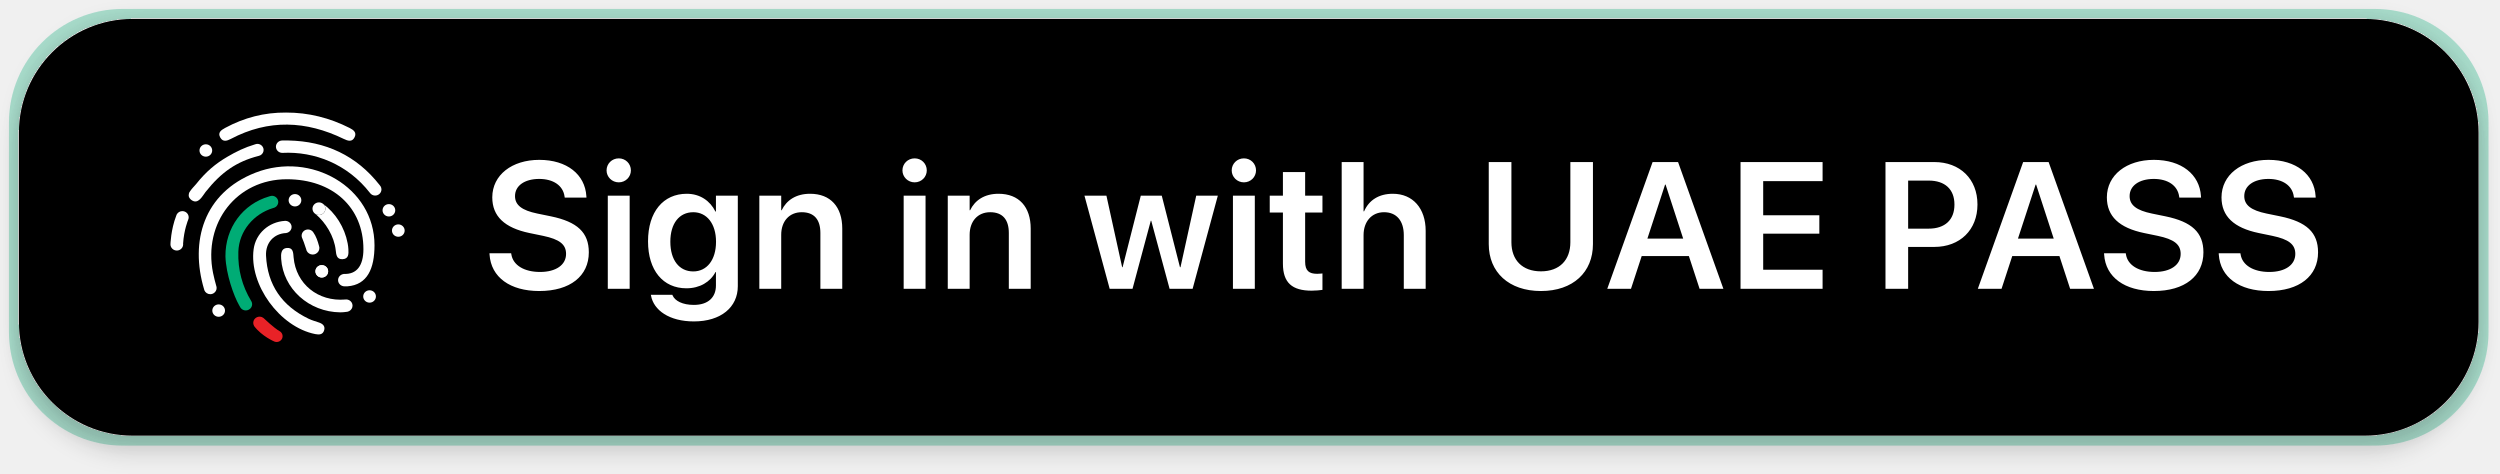
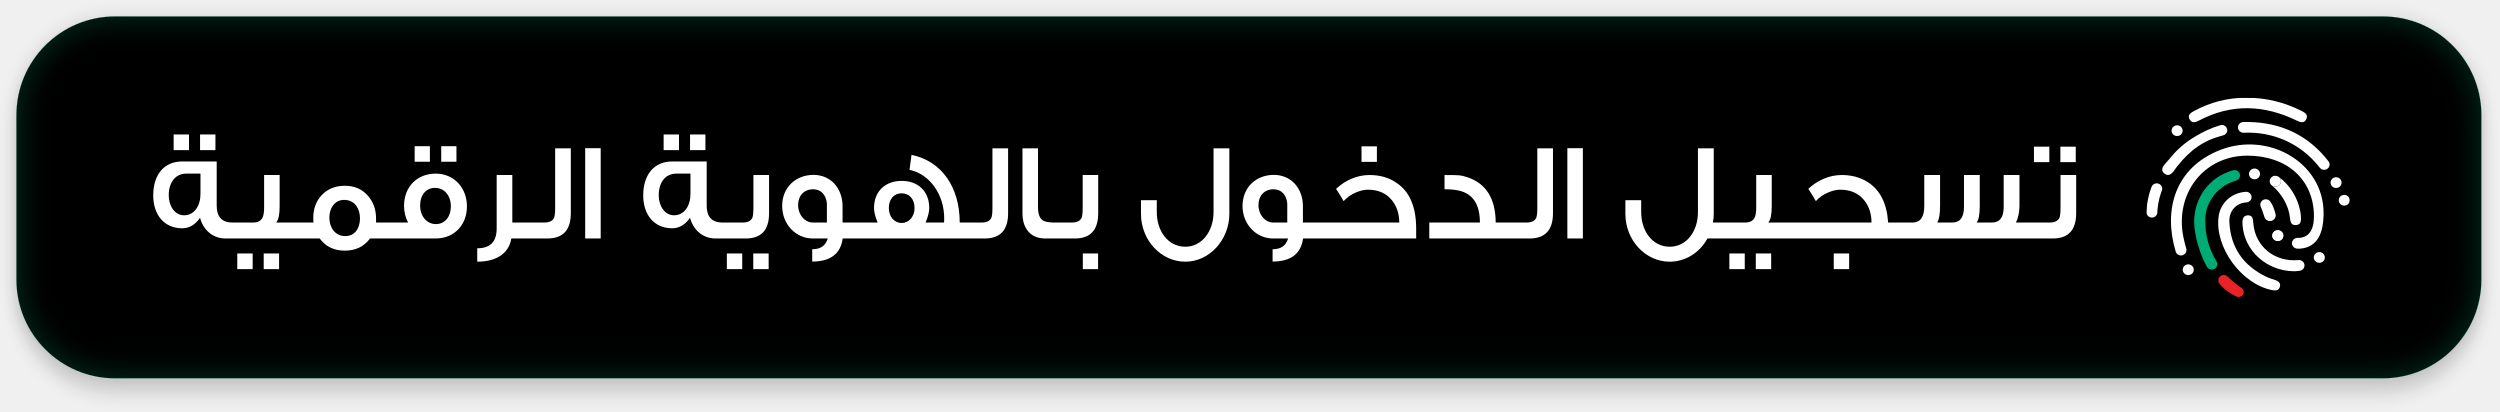
- <svg xmlns="http://www.w3.org/2000/svg" width="264" height="50" viewBox="0 0 264 50" fill="none">
-   <g filter="url(#filter0_ddd_2803_14677)">
-     <rect x="2" y="2" width="259.732" height="44" rx="12" fill="black" />
-     <g clip-path="url(#clip0_2803_14677)">
-       <path fill-rule="evenodd" clip-rule="evenodd" d="M29.569 34.997L29.57 34.996C29.568 34.995 29.566 34.994 29.563 34.992C29.557 34.988 29.549 34.984 29.542 34.98C28.92 34.638 27.888 33.629 27.822 33.579C27.821 33.578 27.821 33.577 27.82 33.577L27.819 33.577C27.771 33.541 27.719 33.508 27.659 33.485C27.315 33.353 26.925 33.518 26.789 33.854C26.715 34.039 26.735 34.236 26.824 34.4L26.833 34.431C27.664 35.527 28.984 36.072 28.984 36.072C29.306 36.196 29.672 36.041 29.799 35.726C29.908 35.456 29.805 35.155 29.569 34.997Z" fill="#E82227" />
-       <path fill-rule="evenodd" clip-rule="evenodd" d="M24.378 14.668C28.35 12.572 32.325 12.739 36.297 14.668C36.738 14.883 37.191 15.031 37.452 14.477C37.681 13.99 37.339 13.725 36.924 13.515C34.817 12.449 32.585 11.88 30.206 11.886C27.914 11.867 25.775 12.427 23.775 13.508C23.352 13.736 22.953 14.011 23.271 14.543C23.551 15.014 23.97 14.883 24.378 14.668Z" fill="white" />
-       <path fill-rule="evenodd" clip-rule="evenodd" d="M23.091 32.145C22.721 32.145 22.42 32.438 22.42 32.799C22.42 33.16 22.721 33.453 23.091 33.453C23.461 33.453 23.761 33.16 23.761 32.799C23.761 32.438 23.461 32.145 23.091 32.145Z" fill="white" />
-       <path fill-rule="evenodd" clip-rule="evenodd" d="M31.82 21.147C31.82 20.787 31.519 20.493 31.149 20.493C30.78 20.493 30.479 20.787 30.479 21.147C30.479 21.508 30.78 21.801 31.149 21.801C31.519 21.801 31.82 21.508 31.82 21.147Z" fill="white" />
-       <path fill-rule="evenodd" clip-rule="evenodd" d="M39.027 30.652C38.657 30.652 38.356 30.946 38.356 31.306C38.356 31.667 38.657 31.96 39.027 31.96C39.397 31.96 39.697 31.667 39.697 31.306C39.697 30.946 39.397 30.652 39.027 30.652Z" fill="white" />
-       <path fill-rule="evenodd" clip-rule="evenodd" d="M33.981 27.998C33.611 27.998 33.31 28.291 33.31 28.652C33.31 29.012 33.611 29.306 33.981 29.306C34.351 29.306 34.652 29.012 34.652 28.652C34.652 28.291 34.351 27.998 33.981 27.998Z" fill="white" />
-       <path fill-rule="evenodd" clip-rule="evenodd" d="M33.981 27.998C33.611 27.998 33.31 28.291 33.31 28.652C33.31 29.012 33.611 29.306 33.981 29.306C34.351 29.306 34.652 29.012 34.652 28.652C34.652 28.291 34.351 27.998 33.981 27.998Z" fill="white" />
-       <path fill-rule="evenodd" clip-rule="evenodd" d="M42.062 23.695C41.692 23.695 41.391 23.989 41.391 24.349C41.391 24.71 41.692 25.003 42.062 25.003C42.431 25.003 42.732 24.71 42.732 24.349C42.732 23.989 42.431 23.695 42.062 23.695Z" fill="white" />
-       <path fill-rule="evenodd" clip-rule="evenodd" d="M41.738 22.207C41.738 21.846 41.437 21.553 41.067 21.553C40.697 21.553 40.397 21.846 40.397 22.207C40.397 22.568 40.697 22.861 41.067 22.861C41.437 22.861 41.738 22.568 41.738 22.207Z" fill="white" />
-       <path fill-rule="evenodd" clip-rule="evenodd" d="M21.737 16.545C22.107 16.545 22.407 16.252 22.407 15.891C22.407 15.53 22.107 15.237 21.737 15.237C21.367 15.237 21.066 15.53 21.066 15.891C21.066 16.252 21.367 16.545 21.737 16.545Z" fill="white" />
-       <path fill-rule="evenodd" clip-rule="evenodd" d="M19.255 22.294C19.004 22.294 18.788 22.43 18.673 22.629L18.671 22.628C18.668 22.634 18.665 22.641 18.663 22.647C18.639 22.691 18.62 22.737 18.607 22.786C18.036 24.266 18 25.803 18 25.803C18 26.163 18.301 26.457 18.671 26.457C18.987 26.457 19.252 26.241 19.322 25.952L19.323 25.952C19.323 25.951 19.323 25.949 19.323 25.948C19.334 25.901 19.341 25.853 19.341 25.803C19.341 25.78 19.337 25.758 19.334 25.736C19.424 24.267 19.871 23.206 19.871 23.206V23.206C19.906 23.127 19.925 23.04 19.925 22.948C19.925 22.587 19.624 22.294 19.255 22.294Z" fill="white" />
-       <path fill-rule="evenodd" clip-rule="evenodd" d="M26.982 18.233C21.471 20.379 20.05 25.512 21.547 30.532C21.555 30.576 21.568 30.619 21.584 30.659C21.684 30.898 21.924 31.067 22.205 31.067C22.246 31.067 22.285 31.062 22.323 31.056C22.404 31.042 22.48 31.012 22.548 30.973C22.744 30.858 22.876 30.651 22.876 30.413C22.876 30.371 22.871 30.329 22.863 30.288C22.861 30.277 22.857 30.267 22.854 30.256C22.722 29.782 22.595 29.307 22.498 28.826C21.427 23.498 25.017 18.928 30.285 18.928C35.123 18.928 38.377 21.876 38.377 26.311C38.377 28.075 37.656 28.955 36.377 28.928C36.375 28.928 36.373 28.928 36.371 28.928C36.369 28.928 36.368 28.928 36.366 28.928C36.341 28.928 36.316 28.929 36.291 28.928C36.288 28.931 36.287 28.934 36.284 28.936C35.956 28.979 35.701 29.251 35.701 29.582C35.701 29.883 35.911 30.134 36.195 30.21C36.203 30.213 36.212 30.217 36.228 30.221C36.229 30.221 36.231 30.221 36.232 30.222C36.238 30.223 36.244 30.223 36.249 30.224C36.263 30.226 36.28 30.227 36.301 30.229C36.324 30.231 36.347 30.236 36.371 30.236C36.38 30.236 36.388 30.234 36.396 30.234C36.532 30.238 36.693 30.236 36.693 30.236C38.793 30.074 39.548 28.367 39.548 25.902C39.548 19.756 32.836 15.954 26.982 18.233Z" fill="white" />
-       <path fill-rule="evenodd" clip-rule="evenodd" d="M27.294 16.48C27.322 16.475 27.347 16.465 27.374 16.458C27.346 16.465 27.319 16.473 27.291 16.48C27.292 16.48 27.293 16.48 27.294 16.48Z" fill="#00AEEF" />
-       <path fill-rule="evenodd" clip-rule="evenodd" d="M27.825 15.715C27.823 15.704 27.819 15.694 27.816 15.683C27.745 15.403 27.487 15.194 27.178 15.194C27.137 15.194 27.098 15.199 27.059 15.206C27.009 15.22 26.96 15.235 26.911 15.25C25.834 15.571 24.942 16.009 24.027 16.545C22.765 17.283 21.761 18.116 20.702 19.447C20.55 19.636 20.28 19.886 20.102 20.154C20.012 20.252 19.954 20.377 19.938 20.514C19.901 20.693 19.943 20.872 20.119 21.04C20.126 21.047 20.133 21.053 20.139 21.059C20.163 21.08 20.188 21.101 20.217 21.122C20.22 21.125 20.223 21.127 20.226 21.129C20.226 21.129 20.226 21.129 20.226 21.129C20.939 21.643 21.392 20.671 21.71 20.27C23.381 18.162 24.996 17.063 27.291 16.47C27.307 16.466 27.322 16.462 27.338 16.458C27.401 16.442 27.46 16.419 27.515 16.388C27.707 16.275 27.837 16.072 27.837 15.838C27.837 15.796 27.833 15.755 27.825 15.715Z" fill="white" />
-       <path fill-rule="evenodd" clip-rule="evenodd" d="M40.199 19.691C40.167 19.634 40.129 19.581 40.082 19.535C37.641 16.422 34.379 14.915 30.471 14.836C30.297 14.838 29.859 14.836 29.808 14.836C29.439 14.836 29.138 15.129 29.138 15.49C29.138 15.851 29.439 16.144 29.808 16.144C33.248 15.965 36.713 17.355 39.056 20.357L39.056 20.357C39.063 20.368 39.073 20.378 39.081 20.389C39.203 20.548 39.395 20.652 39.614 20.652C39.983 20.652 40.282 20.36 40.282 20C40.282 19.888 40.251 19.783 40.199 19.691Z" fill="white" />
-       <path fill-rule="evenodd" clip-rule="evenodd" d="M36.79 26.313C36.78 26.107 36.751 25.901 36.713 25.697C36.397 24.004 35.42 22.473 34.111 21.523C34.223 21.613 34.306 21.737 34.342 21.878C34.345 21.889 34.349 21.9 34.351 21.911C34.359 21.952 34.364 21.995 34.364 22.038C34.364 22.281 34.229 22.491 34.03 22.608C33.961 22.648 33.884 22.678 33.801 22.692C33.762 22.699 33.722 22.704 33.681 22.704C33.545 22.704 33.419 22.664 33.313 22.597C34.386 23.484 35.293 24.952 35.453 26.431C35.505 26.906 35.554 27.391 36.157 27.371C36.842 27.349 36.814 26.799 36.79 26.313Z" fill="white" />
-       <path fill-rule="evenodd" clip-rule="evenodd" d="M33.801 22.692C33.884 22.678 33.961 22.648 34.03 22.608C34.229 22.491 34.364 22.281 34.364 22.038C34.364 21.995 34.359 21.952 34.351 21.911C34.349 21.9 34.345 21.889 34.342 21.878C34.306 21.737 34.223 21.613 34.111 21.523C34.103 21.517 34.094 21.511 34.085 21.504C33.972 21.422 33.833 21.372 33.681 21.372C33.305 21.372 32.998 21.671 32.998 22.038C32.998 22.08 33.003 22.12 33.011 22.159C33.02 22.204 33.032 22.247 33.049 22.288C33.083 22.369 33.133 22.44 33.194 22.502C33.234 22.532 33.274 22.564 33.313 22.597C33.419 22.664 33.545 22.704 33.681 22.704C33.722 22.704 33.762 22.699 33.801 22.692Z" fill="white" />
-       <path fill-rule="evenodd" clip-rule="evenodd" d="M34.085 21.504C34.101 21.516 34.116 21.527 34.132 21.538C34.117 21.526 34.101 21.516 34.085 21.504Z" fill="#00AEEF" />
-       <path fill-rule="evenodd" clip-rule="evenodd" d="M33.406 22.672C33.336 22.613 33.265 22.556 33.194 22.502C33.258 22.566 33.328 22.623 33.406 22.672Z" fill="#00AEEF" />
-       <path fill-rule="evenodd" clip-rule="evenodd" d="M31.003 23.352C31.001 23.352 31 23.352 30.998 23.351C31 23.352 31.002 23.352 31.004 23.353L31.003 23.352Z" fill="white" />
-       <path fill-rule="evenodd" clip-rule="evenodd" d="M33.703 34.064C33.333 33.934 32.947 33.831 32.596 33.663C29.763 32.302 28.239 30.076 28.093 27C28.027 25.625 28.939 24.66 30.214 24.61L30.232 24.604C30.31 24.592 30.383 24.566 30.449 24.53C30.654 24.42 30.795 24.21 30.795 23.966C30.795 23.724 30.656 23.515 30.453 23.404C30.364 23.355 30.263 23.325 30.154 23.322C30.147 23.321 30.139 23.319 30.132 23.319C30.117 23.319 30.102 23.323 30.088 23.324C28.382 23.431 27.008 24.653 26.784 26.313C26.28 30.051 29.529 34.529 33.288 35.279C33.716 35.365 34.103 35.342 34.235 34.861C34.351 34.439 34.088 34.2 33.703 34.064Z" fill="white" />
-       <path fill-rule="evenodd" clip-rule="evenodd" d="M33.722 26.109C33.716 26.058 33.703 26.009 33.686 25.962C33.561 25.485 33.369 24.925 33.092 24.546C33.072 24.514 33.048 24.483 33.022 24.455C33.018 24.449 33.014 24.443 33.009 24.438C33.008 24.437 33.007 24.436 33.005 24.435C32.883 24.311 32.712 24.232 32.522 24.232C32.152 24.232 31.852 24.526 31.852 24.887C31.852 24.955 31.866 25.02 31.886 25.082L31.883 25.085C31.883 25.085 31.887 25.093 31.894 25.108C31.902 25.131 31.912 25.153 31.923 25.174C31.993 25.335 32.147 25.715 32.328 26.302C32.337 26.363 32.355 26.421 32.38 26.474C32.49 26.714 32.736 26.881 33.022 26.881C33.145 26.881 33.259 26.848 33.36 26.794C33.578 26.676 33.728 26.452 33.728 26.192C33.728 26.164 33.726 26.137 33.722 26.109Z" fill="white" />
-       <path fill-rule="evenodd" clip-rule="evenodd" d="M26.517 31.773C26.541 31.813 26.564 31.854 26.588 31.895C26.567 31.852 26.544 31.812 26.517 31.773Z" fill="#E82227" />
-       <path fill-rule="evenodd" clip-rule="evenodd" d="M25.341 32.394C25.373 32.463 25.41 32.528 25.455 32.589C25.43 32.546 25.405 32.502 25.383 32.463C25.379 32.457 25.363 32.43 25.341 32.394Z" fill="#E82227" />
-       <path fill-rule="evenodd" clip-rule="evenodd" d="M28.714 20.674C28.606 20.674 28.413 20.745 28.412 20.745C25.645 21.555 23.778 24.048 23.807 27.071C23.863 28.962 24.694 31.261 25.244 32.223C25.27 32.274 25.314 32.349 25.341 32.394C25.353 32.415 25.363 32.429 25.365 32.433C25.377 32.455 25.391 32.479 25.405 32.504C25.526 32.672 25.727 32.783 25.954 32.783C26.071 32.783 26.18 32.751 26.276 32.7C26.484 32.588 26.627 32.375 26.627 32.127C26.627 32.024 26.601 31.928 26.557 31.841C26.544 31.818 26.531 31.795 26.517 31.773C25.583 30.214 25.108 28.493 25.169 26.587C25.239 24.369 26.82 22.573 28.842 21.97C28.882 21.962 28.921 21.951 28.958 21.936C29.018 21.92 29.195 21.808 29.212 21.761C29.318 21.646 29.384 21.495 29.384 21.328C29.384 20.968 29.083 20.674 28.714 20.674Z" fill="#00AC75" />
-       <path fill-rule="evenodd" clip-rule="evenodd" d="M36.881 31.703C36.789 31.654 36.687 31.623 36.576 31.62H36.576C36.538 31.623 36.501 31.626 36.463 31.629C33.589 31.873 31.254 29.991 31.005 27.188C30.962 26.702 30.978 26.134 30.294 26.184C29.664 26.23 29.659 26.848 29.691 27.338C29.901 30.503 32.628 32.949 35.934 32.984C36.149 32.984 36.367 32.963 36.585 32.933C36.627 32.927 36.67 32.921 36.713 32.914C36.771 32.9 36.825 32.879 36.876 32.851C37.085 32.739 37.229 32.525 37.229 32.276C37.229 32.029 37.087 31.816 36.881 31.703Z" fill="white" />
+ <svg xmlns="http://www.w3.org/2000/svg" width="304" height="50" viewBox="0 0 304 50" fill="none">
+   <g clip-path="url(#clip0_39_70)">
+     <g filter="url(#filter0_ddi_39_70)">
+       <path d="M289.732 2H14C7.373 2 2 7.373 2 14V34C2 40.627 7.373 46 14 46H289.732C296.359 46 301.732 40.627 301.732 34V14C301.732 7.373 296.359 2 289.732 2Z" fill="black" />
+       <path d="M29.461 29H27.404C25.925 29 24.718 27.997 24.327 26.484C23.732 27.334 23.001 27.759 22.151 27.759C19.975 27.759 18.632 26.127 18.632 23.764C18.632 21.214 19.975 19.633 22.151 19.633H26.35V25.022C26.35 26.348 26.979 27.062 28.254 27.062H29.461V29ZM24.378 23.577V21.112H22.661C21.335 21.112 20.519 22.166 20.519 23.747C20.519 25.056 21.25 26.178 22.389 26.178C23.63 26.178 24.378 25.022 24.378 23.577ZM22.984 18.256H21.114V16.352H22.984V18.256ZM26.197 18.256H24.327V16.352H26.197V18.256ZM36.775 29H28.938V27.062H30.757C31.318 27.062 31.709 26.875 31.913 26.484C32.049 26.229 32.117 25.787 32.117 25.192V21.282H34.004V25.09C34.004 26.093 33.868 26.739 33.579 27.062H36.775V29ZM33.936 32.723H32.066V30.819H33.936V32.723ZM30.723 32.723H28.853V30.819H30.723V32.723ZM47.428 29H44.997C44.266 29.986 43.246 30.479 41.92 30.479C40.611 30.479 39.608 29.986 38.877 29H36.276V27.062H38.112C38.095 26.875 38.095 26.688 38.095 26.501C38.095 25.362 38.452 24.427 39.149 23.696C39.863 22.965 40.781 22.591 41.92 22.591C43.059 22.591 43.977 22.965 44.674 23.73C45.371 24.495 45.728 25.43 45.728 26.569V27.062H47.428V29ZM43.773 26.552C43.773 25.957 43.62 25.43 43.314 25.005C42.957 24.546 42.464 24.308 41.869 24.308C41.291 24.308 40.832 24.529 40.492 24.988C40.203 25.379 40.05 25.889 40.05 26.484C40.05 27.708 40.798 28.711 41.971 28.711C42.549 28.711 43.008 28.49 43.331 28.065C43.62 27.674 43.773 27.164 43.773 26.552ZM55.505 19.667H53.652V17.78H55.505V19.667ZM52.275 19.667H50.422V17.78H52.275V19.667ZM56.78 25.09C56.78 27.334 55.25 29 52.972 29H46.92V27.062H49.623C49.3 26.45 49.13 25.77 49.13 25.039C49.13 22.727 50.711 21.112 52.972 21.112C55.233 21.112 56.78 22.863 56.78 25.09ZM54.825 25.09C54.825 23.798 54.043 22.846 52.904 22.846C51.816 22.846 51.085 23.696 51.085 25.022C51.085 26.246 51.867 27.249 53.006 27.249C54.111 27.249 54.825 26.348 54.825 25.09ZM65.222 29H62.179C61.891 30.819 60.343 31.822 58.032 31.822V30.19C59.612 30.19 60.395 29.408 60.395 27.776V21.282H62.298V27.062H65.222V29ZM69.411 25.923C69.411 27.98 68.459 29 66.555 29H64.549V27.062H66.164C66.793 27.062 67.184 26.875 67.371 26.501C67.456 26.297 67.507 25.889 67.507 25.277V18.035H69.411V25.923ZM73.045 29H71.158V18.018H73.045V29ZM89.044 29H86.987C85.508 29 84.301 27.997 83.91 26.484C83.315 27.334 82.584 27.759 81.734 27.759C79.558 27.759 78.215 26.127 78.215 23.764C78.215 21.214 79.558 19.633 81.734 19.633H85.933V25.022C85.933 26.348 86.562 27.062 87.837 27.062H89.044V29ZM83.961 23.577V21.112H82.244C80.918 21.112 80.102 22.166 80.102 23.747C80.102 25.056 80.833 26.178 81.972 26.178C83.213 26.178 83.961 25.022 83.961 23.577ZM82.567 18.256H80.697V16.352H82.567V18.256ZM85.78 18.256H83.91V16.352H85.78V18.256ZM93.519 25.923C93.519 27.98 92.567 29 90.68 29H88.674V27.062H90.272C90.901 27.062 91.292 26.875 91.479 26.501C91.564 26.297 91.615 25.889 91.615 25.277V21.282H93.519V25.923ZM90.255 32.723H88.385V30.819H90.255V32.723ZM93.468 32.723H91.598V30.819H93.468V32.723ZM104.784 29H102.472C102.217 30.87 100.976 31.805 98.766 31.805V30.309C99.752 30.309 100.381 29.901 100.653 29H98.834C96.777 29 95.111 27.283 95.111 25.039C95.111 22.795 96.76 21.265 98.919 21.265C100.993 21.265 102.455 22.863 102.455 25.09V27.062H104.784V29ZM100.551 27.062V24.733C100.449 23.73 99.871 23.016 98.885 23.016C97.763 23.016 97.049 23.798 97.049 24.937C97.049 26.11 97.848 27.062 98.868 27.062H100.551ZM118.215 29H104.377V27.062H106.723C106.434 26.365 106.281 25.787 106.281 25.294C106.281 23.254 107.658 21.996 109.647 21.996C111.636 21.996 112.996 23.254 112.996 25.294C112.996 25.77 112.843 26.365 112.554 27.062H114.798C114.815 26.875 114.815 26.705 114.815 26.535C114.815 23.679 113.064 21.163 110.599 20.653L110.837 18.834C114.526 19.582 116.702 22.778 116.702 27.062H118.215V29ZM111.211 25.294C111.211 24.223 110.582 23.509 109.647 23.509C108.644 23.509 108.083 24.274 108.083 25.294C108.083 26.331 108.729 27.113 109.647 27.113C110.548 27.113 111.211 26.314 111.211 25.294ZM122.585 25.923C122.585 27.98 121.633 29 119.729 29H117.723V27.062H119.338C119.967 27.062 120.358 26.875 120.545 26.501C120.63 26.297 120.681 25.889 120.681 25.277V18.035H122.585V25.923ZM129.348 29H127.121C126.203 29 125.506 28.711 125.013 28.116C124.554 27.572 124.333 26.841 124.333 25.906V18.035H126.22V25.141C126.22 25.974 126.407 26.518 126.764 26.773C127.019 26.96 127.512 27.062 128.226 27.062H129.348V29ZM133.542 25.923C133.542 27.98 132.59 29 130.703 29H128.867V27.062H130.312C130.941 27.062 131.332 26.875 131.519 26.501C131.604 26.297 131.655 25.889 131.655 25.277V21.282H133.542V25.923ZM133.525 32.723H131.672V30.819H133.525V32.723ZM149.488 26.008C149.488 29.136 147.091 31.822 144.133 31.822C141.175 31.822 138.744 29.204 138.744 26.008V24.342H140.665V25.787C140.665 28.116 142.059 30.003 144.133 30.003C146.139 30.003 147.567 28.15 147.567 25.787V18.035H149.488V26.008ZM160.764 29H158.452C158.197 30.87 156.956 31.805 154.746 31.805V30.309C155.732 30.309 156.361 29.901 156.633 29H154.814C152.757 29 151.091 27.283 151.091 25.039C151.091 22.795 152.74 21.265 154.899 21.265C156.973 21.265 158.435 22.863 158.435 25.09V27.062H160.764V29ZM156.531 27.062V24.733C156.429 23.73 155.851 23.016 154.865 23.016C153.743 23.016 153.029 23.798 153.029 24.937C153.029 26.11 153.828 27.062 154.848 27.062H156.531ZM172.207 27.81V29H160.239V27.062H170.15C170.15 26.008 169.861 25.107 169.266 24.359C168.569 23.492 167.583 23.067 166.342 23.067C165.917 23.067 165.441 23.169 164.914 23.39C164.302 23.645 163.792 24.002 163.384 24.461C163.197 24.104 162.891 23.611 162.466 22.965C162.993 22.472 163.588 22.064 164.285 21.758C165.033 21.435 165.781 21.282 166.529 21.282C167.787 21.282 168.875 21.588 169.793 22.217C171.408 23.288 172.207 25.141 172.207 27.81ZM167.43 19.684H165.56V17.797H167.43V19.684ZM184.835 29H173.802V27.062H179.956C179.956 24.835 179.089 23.543 177.372 23.169C176.845 23.05 176.267 23.016 175.655 23.016V21.282C176.59 21.282 177.185 21.299 177.423 21.316C177.661 21.333 178.001 21.401 178.443 21.554C180.721 22.319 181.86 24.155 181.877 27.062H184.835V29ZM188.842 25.923C188.842 27.98 187.89 29 185.986 29H183.98V27.062H185.595C186.224 27.062 186.615 26.875 186.802 26.501C186.887 26.297 186.938 25.889 186.938 25.277V18.035H188.842V25.923ZM192.477 29H190.59V18.018H192.477V29ZM211.162 29H207.626C206.657 30.768 204.906 31.822 203.036 31.822C200.078 31.822 197.647 29.204 197.647 26.008V24.342H199.568V25.787C199.568 28.133 200.962 30.003 203.036 30.003C205.042 30.003 206.47 28.184 206.47 25.787V18.035H208.391V26.008C208.391 26.365 208.357 26.705 208.289 27.062H211.162V29ZM218.214 29H210.377V27.062H212.196C212.757 27.062 213.148 26.875 213.352 26.484C213.488 26.229 213.556 25.787 213.556 25.192V21.282H215.443V25.09C215.443 26.093 215.307 26.739 215.018 27.062H218.214V29ZM215.375 32.723H213.505V30.819H215.375V32.723ZM212.162 32.723H210.292V30.819H212.162V32.723ZM224.855 32.723H222.985V30.819H224.855V32.723ZM231.4 29H217.749V27.062H227.575C227.575 26.008 227.286 25.107 226.691 24.359C225.994 23.492 225.008 23.067 223.767 23.067C223.342 23.067 222.866 23.169 222.339 23.39C221.727 23.645 221.217 24.002 220.809 24.461C220.622 24.104 220.316 23.611 219.891 22.965C220.418 22.472 221.013 22.064 221.71 21.758C222.458 21.435 223.206 21.282 223.954 21.282C225.127 21.282 226.164 21.554 227.048 22.098C228.595 23.05 229.445 24.699 229.598 27.062H231.4V29ZM230.812 29V27.062H232.546C233.515 27.062 233.991 26.399 233.991 25.056V21.282H235.912V24.988C235.912 25.991 235.81 26.637 235.606 26.96V27.062H237.374C238.343 27.062 238.819 26.433 238.819 25.175V21.282H240.74V24.988C240.74 26.093 240.604 26.79 240.349 27.062H242.202C243.171 27.062 243.647 26.433 243.647 25.192V21.282H245.568V24.954C245.568 25.753 245.432 26.45 245.143 27.062H248.05V29H230.812ZM252.463 25.923C252.463 27.98 251.511 29 249.624 29H247.618V27.062H249.216C249.845 27.062 250.236 26.875 250.423 26.501C250.508 26.297 250.559 25.889 250.559 25.277V21.282H252.463V25.923ZM249.199 19.718H247.329V17.831H249.199V19.718ZM252.412 19.718H250.542V17.831H252.412V19.718Z" fill="white" />
+       <mask id="mask0_39_70" style="mask-type:luminance" maskUnits="userSpaceOnUse" x="261" y="11" width="25" height="26">
+         <path d="M285.732 11.886H261V36.114H285.732V11.886Z" fill="white" />
+       </mask>
+       <g mask="url(#mask0_39_70)">
+         <path fill-rule="evenodd" clip-rule="evenodd" d="M272.569 34.997L272.57 34.996C272.568 34.995 272.566 34.994 272.563 34.992C272.557 34.988 272.549 34.984 272.542 34.98C271.92 34.638 270.888 33.629 270.822 33.579L270.82 33.577L270.819 33.577C270.771 33.541 270.719 33.508 270.659 33.485C270.315 33.353 269.925 33.518 269.789 33.854C269.715 34.039 269.735 34.236 269.824 34.4L269.833 34.431C270.664 35.527 271.984 36.072 271.984 36.072C272.306 36.196 272.672 36.041 272.799 35.726C272.908 35.456 272.805 35.155 272.569 34.997Z" fill="#E82227" />
+         <path fill-rule="evenodd" clip-rule="evenodd" d="M267.378 14.668C271.35 12.572 275.325 12.739 279.297 14.668C279.738 14.883 280.191 15.031 280.452 14.477C280.681 13.99 280.339 13.725 279.924 13.515C277.817 12.449 275.585 11.88 273.206 11.886C270.914 11.867 268.775 12.427 266.775 13.508C266.352 13.736 265.953 14.011 266.271 14.543C266.551 15.014 266.97 14.883 267.378 14.668Z" fill="white" />
+         <path fill-rule="evenodd" clip-rule="evenodd" d="M266.091 32.145C265.721 32.145 265.42 32.438 265.42 32.799C265.42 33.16 265.721 33.453 266.091 33.453C266.461 33.453 266.761 33.16 266.761 32.799C266.761 32.438 266.461 32.145 266.091 32.145Z" fill="white" />
+         <path fill-rule="evenodd" clip-rule="evenodd" d="M274.82 21.147C274.82 20.787 274.519 20.493 274.149 20.493C273.78 20.493 273.479 20.787 273.479 21.147C273.479 21.508 273.78 21.801 274.149 21.801C274.519 21.801 274.82 21.508 274.82 21.147Z" fill="white" />
+         <path fill-rule="evenodd" clip-rule="evenodd" d="M282.027 30.652C281.657 30.652 281.356 30.946 281.356 31.306C281.356 31.667 281.657 31.96 282.027 31.96C282.396 31.96 282.697 31.667 282.697 31.306C282.697 30.946 282.396 30.652 282.027 30.652Z" fill="white" />
+         <path fill-rule="evenodd" clip-rule="evenodd" d="M276.981 27.997C276.611 27.997 276.31 28.291 276.31 28.651C276.31 29.012 276.611 29.305 276.981 29.305C277.351 29.305 277.652 29.012 277.652 28.651C277.652 28.291 277.351 27.997 276.981 27.997Z" fill="white" />
+         <path fill-rule="evenodd" clip-rule="evenodd" d="M276.981 27.997C276.611 27.997 276.31 28.291 276.31 28.651C276.31 29.012 276.611 29.305 276.981 29.305C277.351 29.305 277.652 29.012 277.652 28.651C277.652 28.291 277.351 27.997 276.981 27.997Z" fill="white" />
+         <path fill-rule="evenodd" clip-rule="evenodd" d="M285.062 23.695C284.692 23.695 284.391 23.989 284.391 24.349C284.391 24.71 284.692 25.003 285.062 25.003C285.431 25.003 285.732 24.71 285.732 24.349C285.732 23.989 285.431 23.695 285.062 23.695Z" fill="white" />
+         <path fill-rule="evenodd" clip-rule="evenodd" d="M284.738 22.207C284.738 21.846 284.437 21.553 284.067 21.553C283.697 21.553 283.397 21.846 283.397 22.207C283.397 22.568 283.697 22.861 284.067 22.861C284.437 22.861 284.738 22.568 284.738 22.207Z" fill="white" />
+         <path fill-rule="evenodd" clip-rule="evenodd" d="M264.737 16.544C265.107 16.544 265.408 16.251 265.408 15.89C265.408 15.53 265.107 15.236 264.737 15.236C264.367 15.236 264.066 15.53 264.066 15.89C264.066 16.251 264.367 16.544 264.737 16.544Z" fill="white" />
+         <path fill-rule="evenodd" clip-rule="evenodd" d="M262.255 22.294C262.004 22.294 261.788 22.43 261.673 22.629L261.67 22.628C261.668 22.634 261.665 22.641 261.663 22.647C261.639 22.691 261.62 22.737 261.607 22.786C261.036 24.266 261 25.803 261 25.803C261 26.163 261.301 26.457 261.67 26.457C261.987 26.457 262.252 26.241 262.322 25.952L262.323 25.952C262.323 25.951 262.323 25.949 262.323 25.948C262.334 25.901 262.341 25.853 262.341 25.803C262.341 25.78 262.336 25.758 262.334 25.736C262.423 24.267 262.871 23.206 262.871 23.206C262.906 23.127 262.925 23.04 262.925 22.948C262.925 22.587 262.624 22.294 262.255 22.294Z" fill="white" />
+         <path fill-rule="evenodd" clip-rule="evenodd" d="M269.982 18.233C264.472 20.379 263.05 25.512 264.547 30.532C264.555 30.576 264.568 30.619 264.584 30.659C264.684 30.898 264.925 31.067 265.205 31.067C265.246 31.067 265.285 31.062 265.323 31.056C265.404 31.042 265.48 31.012 265.548 30.973C265.743 30.858 265.876 30.651 265.876 30.413C265.876 30.371 265.871 30.329 265.863 30.288C265.861 30.277 265.857 30.267 265.854 30.256C265.722 29.782 265.595 29.307 265.498 28.826C264.427 23.498 268.017 18.928 273.285 18.928C278.123 18.928 281.377 21.876 281.377 26.311C281.377 28.075 280.656 28.955 279.377 28.928C279.375 28.928 279.373 28.928 279.371 28.928C279.369 28.928 279.368 28.928 279.366 28.928C279.341 28.928 279.316 28.929 279.292 28.928C279.288 28.931 279.287 28.934 279.284 28.936C278.955 28.979 278.701 29.251 278.701 29.582C278.701 29.883 278.911 30.134 279.195 30.21C279.203 30.213 279.212 30.217 279.228 30.221L279.232 30.222C279.238 30.223 279.244 30.223 279.249 30.224C279.263 30.226 279.28 30.227 279.301 30.229C279.324 30.231 279.347 30.236 279.371 30.236C279.38 30.236 279.388 30.234 279.396 30.234C279.532 30.238 279.693 30.236 279.693 30.236C281.793 30.074 282.548 28.367 282.548 25.902C282.548 19.756 275.836 15.954 269.982 18.233Z" fill="white" />
+         <path fill-rule="evenodd" clip-rule="evenodd" d="M270.294 16.48C270.322 16.475 270.347 16.465 270.374 16.458C270.347 16.465 270.319 16.473 270.292 16.48L270.294 16.48Z" fill="#00AEEF" />
+         <path fill-rule="evenodd" clip-rule="evenodd" d="M270.825 15.715C270.823 15.704 270.819 15.694 270.816 15.684C270.745 15.403 270.487 15.194 270.178 15.194C270.137 15.194 270.098 15.199 270.059 15.206C270.009 15.22 269.96 15.236 269.911 15.251C268.834 15.572 267.942 16.009 267.027 16.545C265.765 17.284 264.761 18.117 263.702 19.447C263.55 19.637 263.28 19.886 263.102 20.154C263.012 20.253 262.954 20.377 262.938 20.515C262.901 20.694 262.943 20.873 263.119 21.041C263.126 21.047 263.133 21.053 263.139 21.06C263.163 21.081 263.188 21.102 263.217 21.123C263.22 21.125 263.223 21.127 263.226 21.129C263.939 21.644 264.392 20.672 264.71 20.271C266.381 18.163 267.996 17.064 270.291 16.471C270.307 16.466 270.322 16.462 270.338 16.458C270.401 16.442 270.461 16.42 270.515 16.388C270.707 16.276 270.837 16.073 270.837 15.838C270.837 15.796 270.833 15.755 270.825 15.715Z" fill="white" />
+         <path fill-rule="evenodd" clip-rule="evenodd" d="M283.199 19.691C283.167 19.634 283.129 19.581 283.082 19.535C280.641 16.422 277.379 14.915 273.471 14.836C273.297 14.838 272.859 14.836 272.808 14.836C272.439 14.836 272.138 15.129 272.138 15.49C272.138 15.851 272.439 16.144 272.808 16.144C276.248 15.965 279.713 17.355 282.056 20.357C282.063 20.368 282.073 20.378 282.081 20.389C282.203 20.548 282.396 20.652 282.614 20.652C282.983 20.652 283.283 20.36 283.283 20C283.283 19.888 283.251 19.783 283.199 19.691Z" fill="white" />
+         <path fill-rule="evenodd" clip-rule="evenodd" d="M279.79 26.313C279.78 26.107 279.751 25.901 279.713 25.697C279.397 24.004 278.42 22.473 277.111 21.523C277.223 21.613 277.306 21.737 277.342 21.878C277.345 21.889 277.349 21.9 277.351 21.911C277.359 21.952 277.364 21.995 277.364 22.038C277.364 22.281 277.229 22.491 277.03 22.608C276.961 22.648 276.884 22.678 276.801 22.692C276.762 22.699 276.722 22.704 276.681 22.704C276.545 22.704 276.42 22.664 276.313 22.597C277.386 23.484 278.293 24.952 278.453 26.431C278.505 26.906 278.554 27.391 279.157 27.371C279.842 27.349 279.814 26.799 279.79 26.313Z" fill="white" />
+         <path fill-rule="evenodd" clip-rule="evenodd" d="M276.801 22.692C276.884 22.678 276.96 22.648 277.03 22.608C277.229 22.491 277.364 22.281 277.364 22.038C277.364 21.995 277.359 21.952 277.351 21.911C277.349 21.9 277.345 21.889 277.342 21.878C277.306 21.737 277.223 21.613 277.111 21.523C277.103 21.517 277.094 21.511 277.085 21.504C276.972 21.422 276.833 21.372 276.681 21.372C276.305 21.372 275.998 21.671 275.998 22.038C275.998 22.08 276.003 22.12 276.011 22.159C276.019 22.204 276.032 22.247 276.049 22.288C276.083 22.369 276.133 22.44 276.194 22.502C276.234 22.532 276.274 22.564 276.313 22.597C276.419 22.664 276.545 22.704 276.681 22.704C276.722 22.704 276.762 22.699 276.801 22.692Z" fill="white" />
+         <path fill-rule="evenodd" clip-rule="evenodd" d="M277.085 21.504C277.101 21.515 277.116 21.526 277.132 21.538C277.117 21.526 277.101 21.515 277.085 21.504Z" fill="#00AEEF" />
+         <path fill-rule="evenodd" clip-rule="evenodd" d="M276.406 22.672C276.336 22.614 276.265 22.557 276.194 22.502C276.259 22.566 276.329 22.624 276.406 22.672Z" fill="#00AEEF" />
+         <path fill-rule="evenodd" clip-rule="evenodd" d="M274.003 23.352C274.001 23.351 274 23.351 273.998 23.351C274 23.351 274.002 23.352 274.004 23.353L274.003 23.352Z" fill="white" />
+         <path fill-rule="evenodd" clip-rule="evenodd" d="M276.703 34.064C276.333 33.934 275.947 33.831 275.596 33.663C272.763 32.302 271.239 30.076 271.093 27C271.027 25.625 271.939 24.66 273.214 24.61L273.232 24.604C273.31 24.592 273.383 24.566 273.449 24.53C273.654 24.42 273.795 24.21 273.795 23.966C273.795 23.724 273.656 23.515 273.453 23.404C273.364 23.355 273.263 23.325 273.154 23.322C273.147 23.321 273.139 23.319 273.132 23.319C273.117 23.319 273.102 23.323 273.088 23.324C271.382 23.431 270.008 24.653 269.784 26.313C269.28 30.051 272.529 34.529 276.288 35.279C276.716 35.365 277.103 35.342 277.235 34.861C277.351 34.439 277.088 34.2 276.703 34.064Z" fill="white" />
+         <path fill-rule="evenodd" clip-rule="evenodd" d="M276.723 26.109C276.716 26.058 276.703 26.009 276.686 25.962C276.561 25.485 276.369 24.925 276.092 24.546C276.072 24.514 276.048 24.483 276.022 24.455C276.018 24.449 276.014 24.443 276.009 24.438L276.006 24.435C275.883 24.311 275.712 24.232 275.522 24.232C275.152 24.232 274.852 24.526 274.852 24.887C274.852 24.955 274.865 25.02 274.886 25.082L274.883 25.085C274.883 25.085 274.887 25.093 274.894 25.108C274.902 25.131 274.912 25.153 274.923 25.174C274.993 25.335 275.147 25.715 275.328 26.302C275.337 26.363 275.354 26.421 275.379 26.474C275.49 26.714 275.736 26.881 276.022 26.881C276.145 26.881 276.259 26.848 276.36 26.794C276.578 26.676 276.728 26.452 276.728 26.192C276.728 26.164 276.726 26.137 276.723 26.109Z" fill="white" />
+         <path fill-rule="evenodd" clip-rule="evenodd" d="M269.517 31.773C269.542 31.814 269.564 31.855 269.588 31.895C269.567 31.853 269.544 31.813 269.517 31.773Z" fill="#E82227" />
+         <path fill-rule="evenodd" clip-rule="evenodd" d="M268.341 32.395C268.373 32.463 268.41 32.528 268.455 32.589C268.43 32.546 268.405 32.503 268.383 32.463C268.379 32.457 268.363 32.431 268.341 32.395Z" fill="#E82227" />
+         <path fill-rule="evenodd" clip-rule="evenodd" d="M271.714 20.675C271.606 20.675 271.412 20.746 271.412 20.746C268.646 21.556 266.778 24.048 266.807 27.071C266.863 28.962 267.694 31.262 268.244 32.223C268.269 32.275 268.314 32.349 268.341 32.395C268.353 32.415 268.363 32.43 268.365 32.433C268.377 32.456 268.391 32.48 268.405 32.504C268.526 32.673 268.727 32.784 268.954 32.784C269.071 32.784 269.18 32.752 269.276 32.7C269.484 32.589 269.627 32.375 269.627 32.127C269.627 32.024 269.601 31.928 269.557 31.841C269.544 31.819 269.531 31.796 269.517 31.773C268.583 30.214 268.108 28.494 268.169 26.588C268.239 24.369 269.82 22.574 271.842 21.97C271.882 21.963 271.921 21.951 271.958 21.936C272.018 21.92 272.195 21.808 272.212 21.762C272.318 21.646 272.384 21.496 272.384 21.329C272.384 20.968 272.083 20.675 271.714 20.675Z" fill="#00AC75" />
+         <path fill-rule="evenodd" clip-rule="evenodd" d="M279.881 31.703C279.789 31.654 279.687 31.623 279.576 31.62C279.538 31.623 279.501 31.626 279.463 31.629C276.589 31.873 274.254 29.991 274.005 27.188C273.962 26.702 273.978 26.134 273.294 26.184C272.664 26.23 272.659 26.848 272.691 27.338C272.901 30.503 275.628 32.949 278.934 32.984C279.149 32.984 279.367 32.963 279.585 32.933C279.628 32.927 279.67 32.921 279.713 32.914C279.771 32.9 279.825 32.879 279.876 32.851C280.085 32.739 280.229 32.525 280.229 32.276C280.229 32.029 280.087 31.816 279.881 31.703Z" fill="white" />
+       </g>
    </g>
-     <path d="M56.947 30.732C53.876 30.732 51.854 29.285 51.696 26.882L51.687 26.743H53.978L53.997 26.854C54.173 28.004 55.351 28.719 57.03 28.719C58.719 28.719 59.776 27.967 59.776 26.817V26.808C59.776 25.806 59.081 25.268 57.355 24.906L55.917 24.609C53.282 24.061 51.984 22.837 51.984 20.842V20.833C51.993 18.477 54.062 16.881 56.947 16.881C59.869 16.881 61.78 18.421 61.92 20.712L61.929 20.87H59.637L59.619 20.759C59.461 19.59 58.431 18.894 56.928 18.894C55.361 18.903 54.386 19.636 54.386 20.703V20.712C54.386 21.659 55.119 22.215 56.734 22.549L58.181 22.846C60.964 23.421 62.179 24.553 62.179 26.641V26.65C62.179 29.145 60.213 30.732 56.947 30.732ZM65.343 19.256C64.619 19.256 64.053 18.681 64.053 17.994C64.053 17.289 64.619 16.723 65.343 16.723C66.066 16.723 66.623 17.289 66.623 17.994C66.623 18.681 66.066 19.256 65.343 19.256ZM64.183 30.5V20.666H66.493V30.5H64.183ZM73.274 33.942C70.667 33.942 69.025 32.754 68.747 31.214L68.728 31.131H71.001L71.029 31.205C71.28 31.771 72.068 32.198 73.274 32.198C74.777 32.198 75.603 31.4 75.603 30.148V28.728H75.557C75.009 29.776 73.896 30.444 72.486 30.444C70.018 30.444 68.432 28.552 68.432 25.49V25.481C68.432 22.373 70.037 20.462 72.523 20.462C73.915 20.462 74.991 21.204 75.547 22.336H75.603V20.666H77.913V30.222C77.913 32.448 76.123 33.942 73.274 33.942ZM73.209 28.663C74.647 28.663 75.612 27.448 75.612 25.537V25.527C75.612 23.625 74.638 22.41 73.209 22.41C71.725 22.41 70.788 23.607 70.788 25.518V25.527C70.788 27.466 71.725 28.663 73.209 28.663ZM80.186 30.5V20.666H82.496V22.206H82.542C83.052 21.148 84.054 20.462 85.548 20.462C87.71 20.462 88.943 21.854 88.943 24.136V30.5H86.633V24.6C86.633 23.199 85.984 22.41 84.666 22.41C83.34 22.41 82.496 23.375 82.496 24.794V30.5H80.186ZM96.587 19.256C95.864 19.256 95.298 18.681 95.298 17.994C95.298 17.289 95.864 16.723 96.587 16.723C97.311 16.723 97.868 17.289 97.868 17.994C97.868 18.681 97.311 19.256 96.587 19.256ZM95.427 30.5V20.666H97.738V30.5H95.427ZM100.084 30.5V20.666H102.394V22.206H102.441C102.951 21.148 103.953 20.462 105.447 20.462C107.608 20.462 108.842 21.854 108.842 24.136V30.5H106.532V24.6C106.532 23.199 105.883 22.41 104.565 22.41C103.239 22.41 102.394 23.375 102.394 24.794V30.5H100.084ZM117.182 30.5L114.519 20.666H116.839L118.499 28.218H118.546L120.466 20.666H122.683L124.604 28.218H124.659L126.32 20.666H128.602L125.94 30.5H123.509L121.57 23.31H121.524L119.594 30.5H117.182ZM131.357 19.256C130.634 19.256 130.068 18.681 130.068 17.994C130.068 17.289 130.634 16.723 131.357 16.723C132.081 16.723 132.637 17.289 132.637 17.994C132.637 18.681 132.081 19.256 131.357 19.256ZM130.198 30.5V20.666H132.508V30.5H130.198ZM138.51 30.695C136.45 30.695 135.476 29.86 135.476 27.837V22.447H134.084V20.666H135.476V18.17H137.823V20.666H139.651V22.447H137.823V27.643C137.823 28.607 138.25 28.914 139.094 28.914C139.317 28.914 139.493 28.886 139.651 28.877V30.611C139.382 30.648 138.974 30.695 138.51 30.695ZM141.682 30.5V17.113H143.992V22.317H144.048C144.558 21.139 145.606 20.462 147.082 20.462C149.197 20.462 150.551 22.002 150.551 24.377V30.5H148.241V24.831C148.241 23.319 147.48 22.41 146.154 22.41C144.846 22.41 143.992 23.403 143.992 24.831V30.5H141.682ZM162.722 30.732C159.327 30.732 157.212 28.737 157.212 25.778V17.113H159.605V25.583C159.605 27.439 160.737 28.654 162.722 28.654C164.708 28.654 165.83 27.439 165.83 25.583V17.113H168.215V25.778C168.215 28.737 166.127 30.732 162.722 30.732ZM169.726 30.5L174.514 17.113H177.204L181.991 30.5H179.477L178.345 27.04H173.363L172.231 30.5H169.726ZM175.831 19.497L173.966 25.193H177.742L175.887 19.497H175.831ZM183.8 30.5V17.113H192.465V19.126H186.193V22.735H192.122V24.674H186.193V28.487H192.465V30.5H183.8ZM199.107 30.5V17.113H204.265C206.974 17.113 208.82 18.903 208.82 21.584V21.603C208.82 24.275 206.974 26.075 204.265 26.075H201.5V30.5H199.107ZM203.671 19.07H201.5V24.145H203.671C205.387 24.145 206.389 23.217 206.389 21.612V21.594C206.389 19.989 205.387 19.07 203.671 19.07ZM208.857 30.5L213.644 17.113H216.334L221.121 30.5H218.607L217.475 27.04H212.493L211.362 30.5H208.857ZM214.961 19.497L213.097 25.193H216.872L215.017 19.497H214.961ZM227.448 30.732C224.377 30.732 222.355 29.285 222.197 26.882L222.188 26.743H224.479L224.498 26.854C224.674 28.004 225.852 28.719 227.532 28.719C229.22 28.719 230.278 27.967 230.278 26.817V26.808C230.278 25.806 229.582 25.268 227.856 24.906L226.418 24.609C223.784 24.061 222.485 22.837 222.485 20.842V20.833C222.494 18.477 224.563 16.881 227.448 16.881C230.371 16.881 232.282 18.421 232.421 20.712L232.43 20.87H230.139L230.12 20.759C229.962 19.59 228.933 18.894 227.43 18.894C225.862 18.903 224.888 19.636 224.888 20.703V20.712C224.888 21.659 225.621 22.215 227.235 22.549L228.682 22.846C231.465 23.421 232.681 24.553 232.681 26.641V26.65C232.681 29.145 230.714 30.732 227.448 30.732ZM239.555 30.732C236.484 30.732 234.462 29.285 234.304 26.882L234.295 26.743H236.586L236.605 26.854C236.781 28.004 237.959 28.719 239.638 28.719C241.327 28.719 242.384 27.967 242.384 26.817V26.808C242.384 25.806 241.689 25.268 239.963 24.906L238.525 24.609C235.89 24.061 234.591 22.837 234.591 20.842V20.833C234.601 18.477 236.67 16.881 239.555 16.881C242.477 16.881 244.388 18.421 244.527 20.712L244.537 20.87H242.245L242.227 20.759C242.069 19.59 241.039 18.894 239.536 18.894C237.968 18.903 236.994 19.636 236.994 20.703V20.712C236.994 21.659 237.727 22.215 239.341 22.549L240.789 22.846C243.572 23.421 244.787 24.553 244.787 26.641V26.65C244.787 29.145 242.82 30.732 239.555 30.732Z" fill="white" />
  </g>
  <defs>
-     <filter id="filter0_ddd_2803_14677" x="0" y="0" width="263.732" height="50" filterUnits="userSpaceOnUse" color-interpolation-filters="sRGB">
+     <filter id="filter0_ddi_39_70" x="0" y="0" width="303.732" height="50" filterUnits="userSpaceOnUse" color-interpolation-filters="sRGB">
      <feFlood flood-opacity="0" result="BackgroundImageFix" />
-       <feColorMatrix in="SourceAlpha" type="matrix" values="0 0 0 0 0 0 0 0 0 0 0 0 0 0 0 0 0 0 127 0" result="hardAlpha" />
-       <feMorphology radius="2" operator="dilate" in="SourceAlpha" result="effect1_dropShadow_2803_14677" />
-       <feOffset />
-       <feComposite in2="hardAlpha" operator="out" />
-       <feColorMatrix type="matrix" values="0 0 0 0 0 0 0 0 0 0.675 0 0 0 0 0.459 0 0 0 0.3 0" />
-       <feBlend mode="normal" in2="BackgroundImageFix" result="effect1_dropShadow_2803_14677" />
      <feColorMatrix in="SourceAlpha" type="matrix" values="0 0 0 0 0 0 0 0 0 0 0 0 0 0 0 0 0 0 127 0" result="hardAlpha" />
      <feOffset dy="2" />
      <feGaussianBlur stdDeviation="1" />
      <feColorMatrix type="matrix" values="0 0 0 0 0 0 0 0 0 0 0 0 0 0 0 0 0 0 0.12 0" />
-       <feBlend mode="normal" in2="effect1_dropShadow_2803_14677" result="effect2_dropShadow_2803_14677" />
+       <feBlend mode="normal" in2="BackgroundImageFix" result="effect1_dropShadow_39_70" />
      <feColorMatrix in="SourceAlpha" type="matrix" values="0 0 0 0 0 0 0 0 0 0 0 0 0 0 0 0 0 0 127 0" result="hardAlpha" />
      <feOffset />
      <feGaussianBlur stdDeviation="1" />
      <feColorMatrix type="matrix" values="0 0 0 0 0 0 0 0 0 0 0 0 0 0 0 0 0 0 0.12 0" />
-       <feBlend mode="normal" in2="effect2_dropShadow_2803_14677" result="effect3_dropShadow_2803_14677" />
-       <feBlend mode="normal" in="SourceGraphic" in2="effect3_dropShadow_2803_14677" result="shape" />
+       <feBlend mode="normal" in2="effect1_dropShadow_39_70" result="effect2_dropShadow_39_70" />
+       <feBlend mode="normal" in="SourceGraphic" in2="effect2_dropShadow_39_70" result="shape" />
+       <feColorMatrix in="SourceAlpha" type="matrix" values="0 0 0 0 0 0 0 0 0 0 0 0 0 0 0 0 0 0 127 0" result="hardAlpha" />
+       <feOffset />
+       <feGaussianBlur stdDeviation="2" />
+       <feComposite in2="hardAlpha" operator="arithmetic" k2="-1" k3="1" />
+       <feColorMatrix type="matrix" values="0 0 0 0 0 0 0 0 0 0.675 0 0 0 0 0.459 0 0 0 0.3 0" />
+       <feBlend mode="normal" in2="shape" result="effect3_innerShadow_39_70" />
    </filter>
-     <clipPath id="clip0_2803_14677">
-       <rect width="24.732" height="24.229" fill="white" transform="translate(18 11.8857)" />
+     <clipPath id="clip0_39_70">
+       <rect width="304" height="50" fill="white" />
    </clipPath>
  </defs>
</svg>
